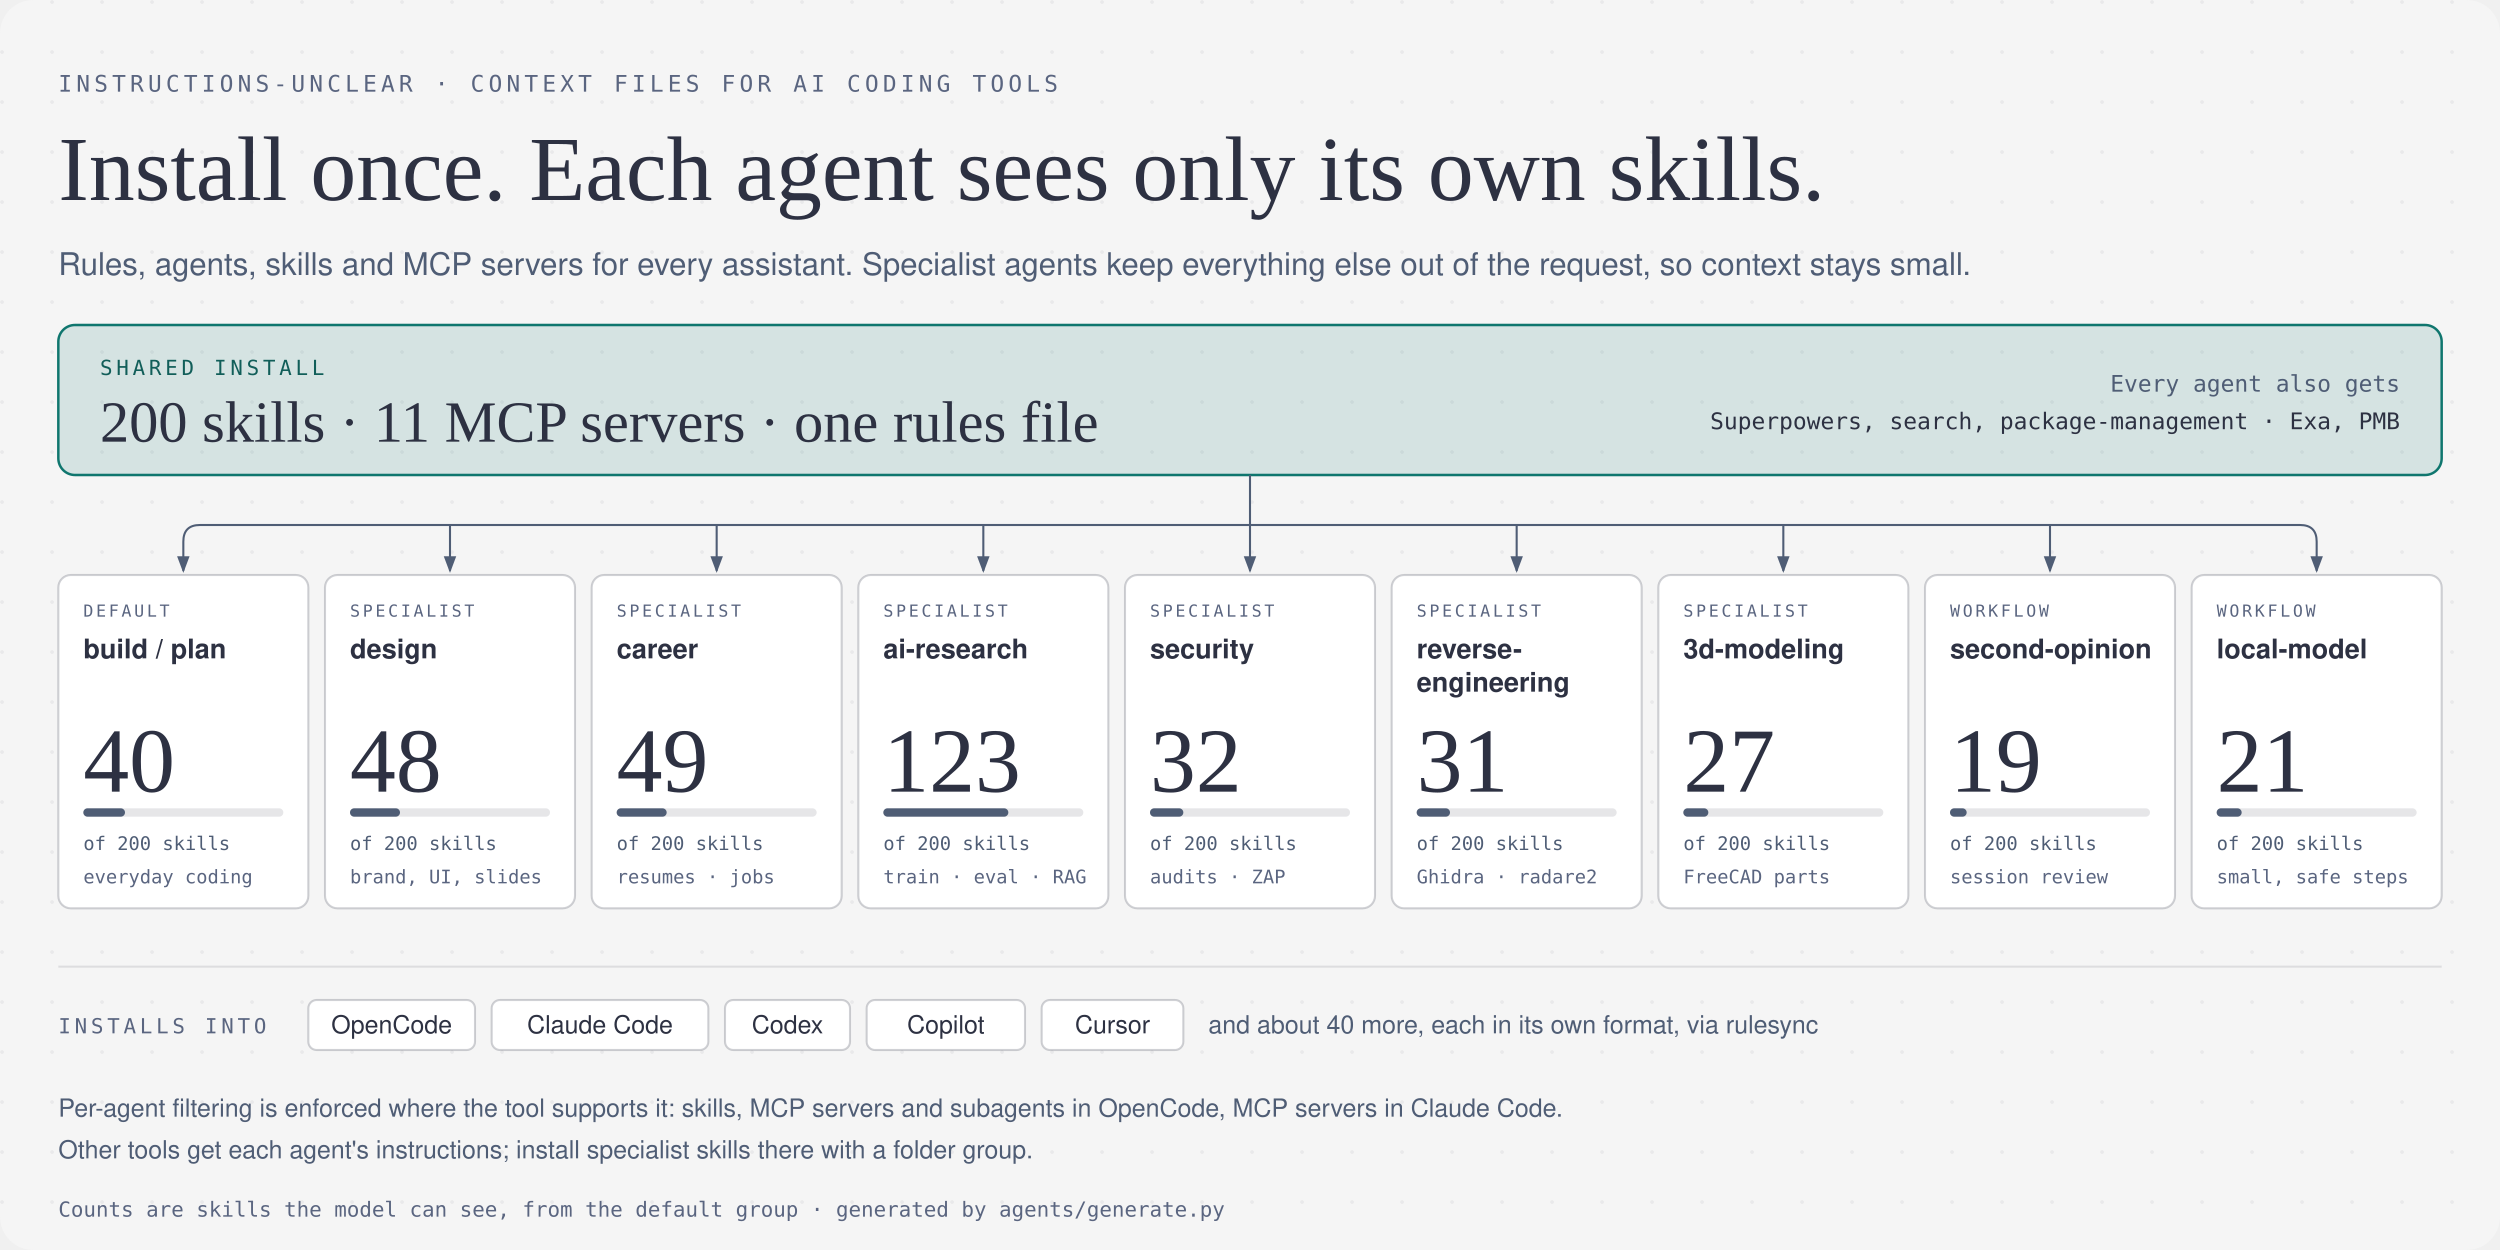
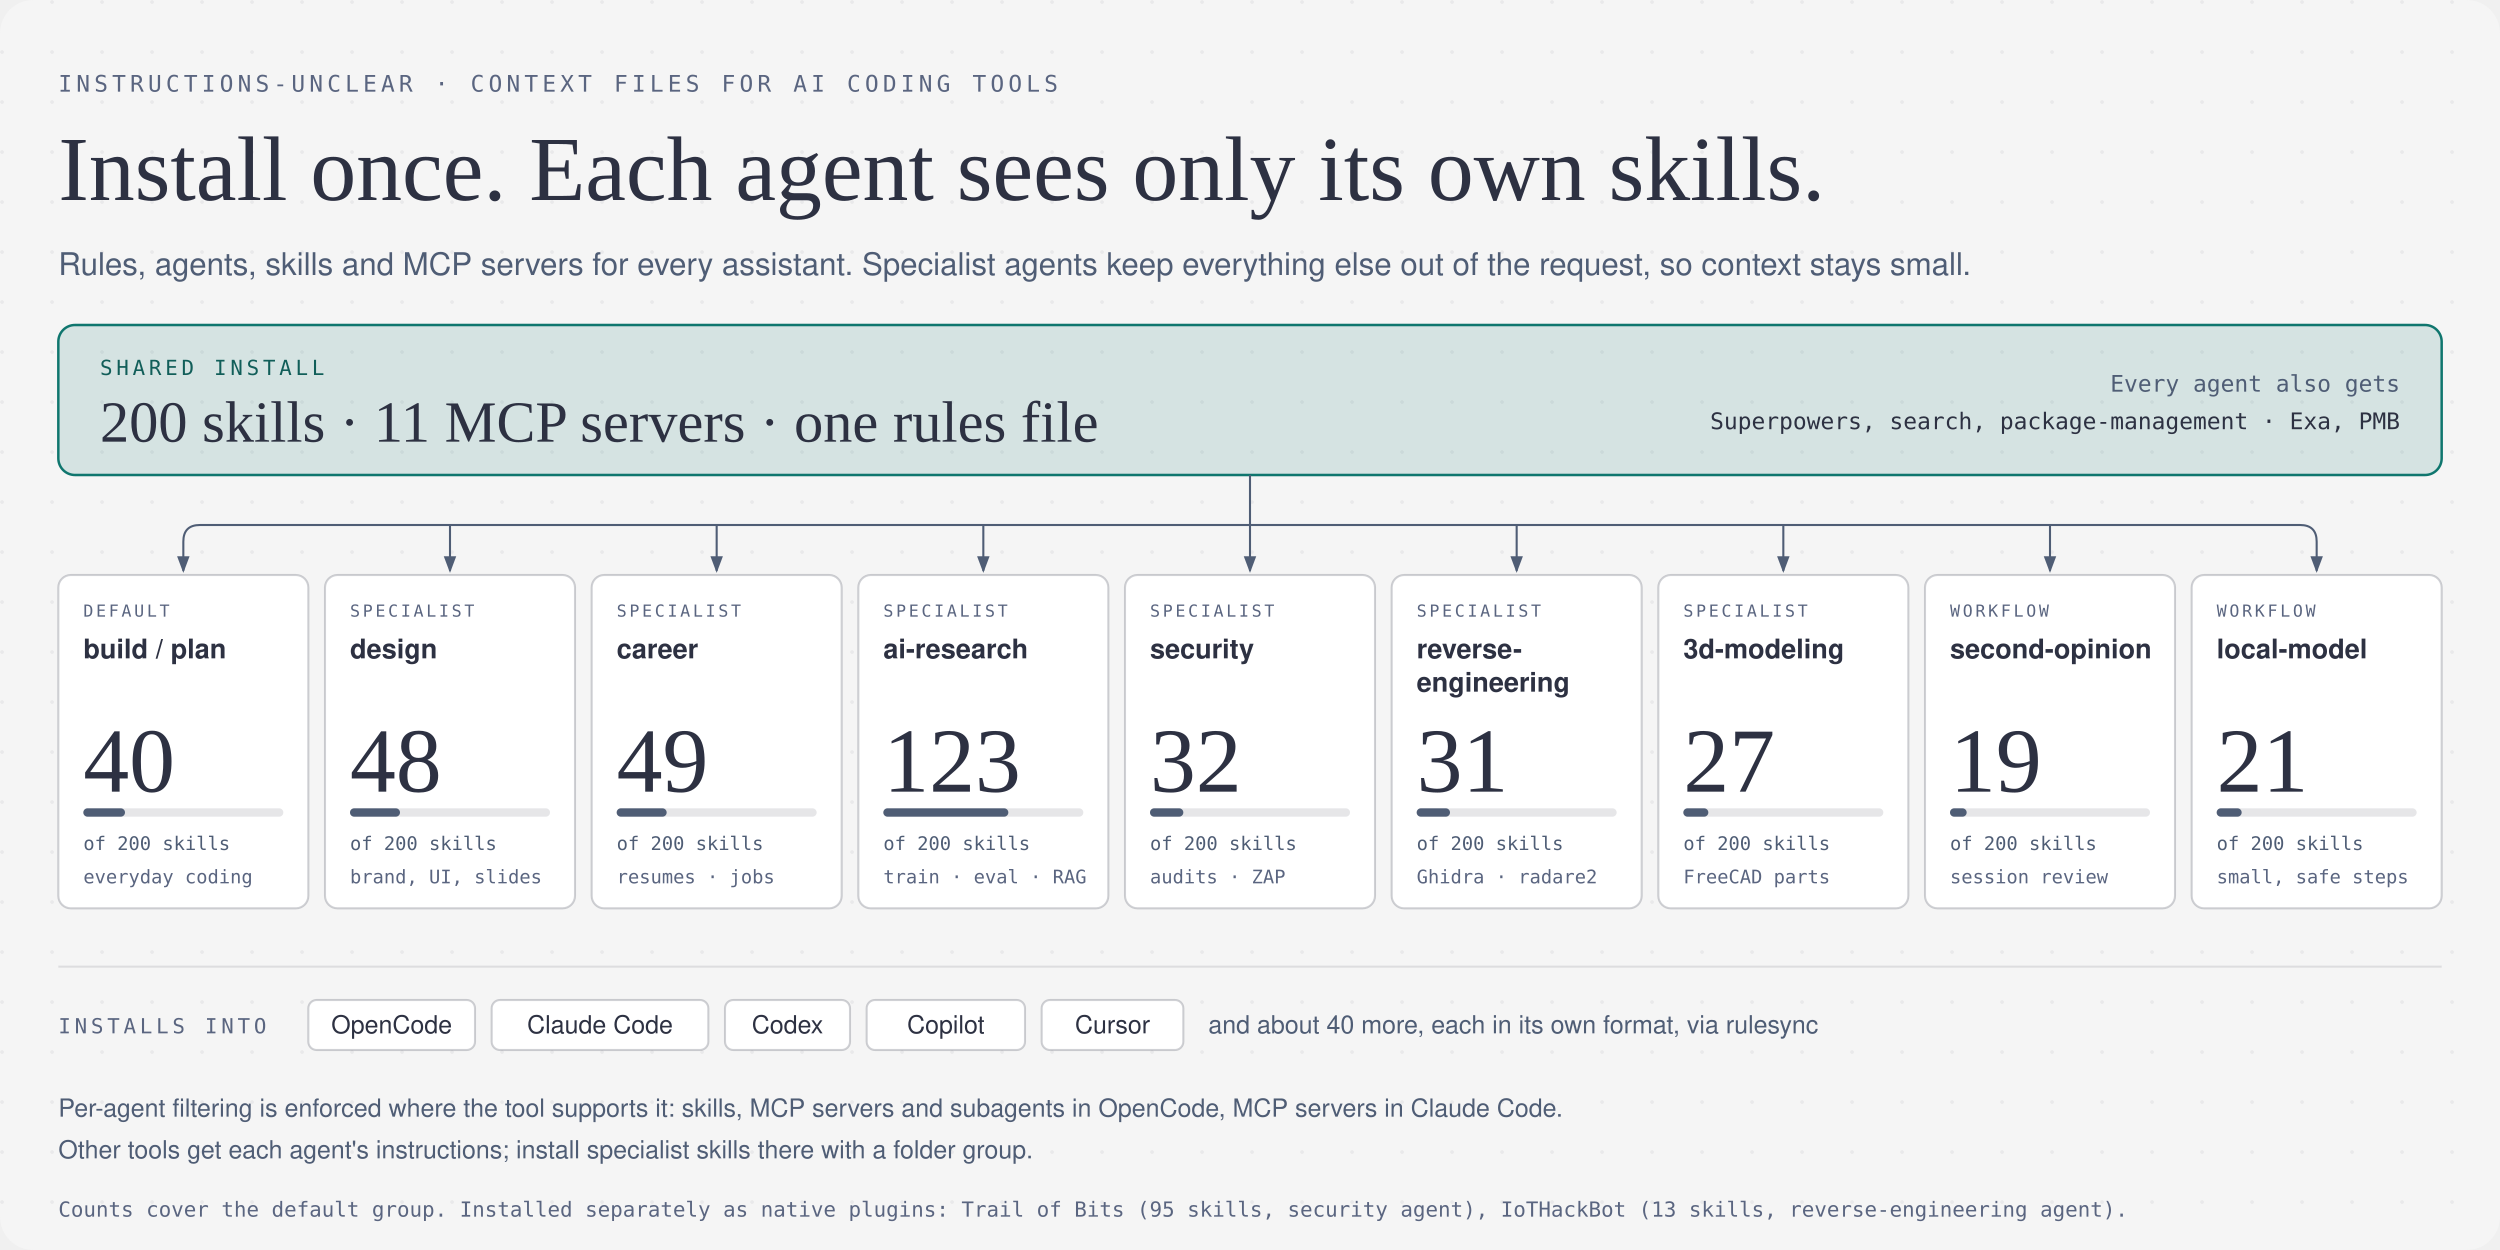
<svg xmlns="http://www.w3.org/2000/svg" viewBox="0 0 1200 600" width="1200" height="600" role="img" aria-labelledby="hero-title hero-desc">
  <defs>
    <pattern id="dots" width="24" height="24" patternUnits="userSpaceOnUse">
      <circle cx="1" cy="1" r="0.9" fill="rgba(45,49,66,0.10)" />
    </pattern>
    <marker id="arrow" markerWidth="8" markerHeight="6" refX="7" refY="3" orient="auto">
      <polygon points="0 0, 8 3, 0 6" fill="#4f5d75" />
    </marker>
  </defs>
  <rect width="1200" height="600" rx="16" fill="#f5f5f5" />
  <rect width="1200" height="600" rx="16" fill="url(#dots)" opacity="0.6" />
  <text x="28" y="44" fill="#5a6580" font-size="11" font-family="'Geist Mono', ui-monospace, SFMono-Regular, Menlo, Consolas, monospace" font-weight="500" letter-spacing="0.18em">INSTRUCTIONS-UNCLEAR · CONTEXT FILES FOR AI CODING TOOLS</text>
  <text x="28" y="96" fill="#2d3142" font-size="44" font-family="'Instrument Serif', Georgia, 'Times New Roman', serif">Install once. Each agent sees only its own skills.</text>
  <text x="28" y="132" fill="#4f5d75" font-size="15" font-family="'Geist', -apple-system, 'Segoe UI', Helvetica, Arial, sans-serif">Rules, agents, skills and MCP servers for every assistant. Specialist agents keep everything else out of the request, so context stays small.</text>
  <rect x="28" y="156" width="1144" height="72" rx="8" fill="rgba(15,118,110,0.14)" stroke="#0f766e" stroke-width="1.2" />
  <text x="48" y="180" fill="#115e59" font-size="10" font-family="'Geist Mono', ui-monospace, SFMono-Regular, Menlo, Consolas, monospace" font-weight="500" letter-spacing="0.18em">SHARED INSTALL</text>
  <text x="48" y="212" fill="#2d3142" font-size="28" font-family="'Instrument Serif', Georgia, 'Times New Roman', serif">200 skills · 11 MCP servers · one rules file</text>
  <text x="1152" y="188" fill="#4f5d75" font-size="11" font-family="'Geist Mono', ui-monospace, SFMono-Regular, Menlo, Consolas, monospace" text-anchor="end">Every agent also gets</text>
  <text x="1152" y="206" fill="#2d3142" font-size="11" font-family="'Geist Mono', ui-monospace, SFMono-Regular, Menlo, Consolas, monospace" text-anchor="end">Superpowers, search, package-management · Exa, PMB</text>
  <path d="M 600,228 V 252" fill="none" stroke="#4f5d75" stroke-width="1" />
  <path d="M 96,252 H 1104" fill="none" stroke="#4f5d75" stroke-width="1" />
  <path d="M 96,252 Q 88,252 88,260 V 274" fill="none" stroke="#4f5d75" stroke-width="1" marker-end="url(#arrow)" />
  <path d="M 216,252 V 274" fill="none" stroke="#4f5d75" stroke-width="1" marker-end="url(#arrow)" />
  <path d="M 344,252 V 274" fill="none" stroke="#4f5d75" stroke-width="1" marker-end="url(#arrow)" />
  <path d="M 472,252 V 274" fill="none" stroke="#4f5d75" stroke-width="1" marker-end="url(#arrow)" />
  <path d="M 600,252 V 274" fill="none" stroke="#4f5d75" stroke-width="1" marker-end="url(#arrow)" />
  <path d="M 728,252 V 274" fill="none" stroke="#4f5d75" stroke-width="1" marker-end="url(#arrow)" />
  <path d="M 856,252 V 274" fill="none" stroke="#4f5d75" stroke-width="1" marker-end="url(#arrow)" />
  <path d="M 984,252 V 274" fill="none" stroke="#4f5d75" stroke-width="1" marker-end="url(#arrow)" />
  <path d="M 1104,252 Q 1112,252 1112,260 V 274" fill="none" stroke="#4f5d75" stroke-width="1" marker-end="url(#arrow)" />
  <rect x="28" y="276" width="120" height="160" rx="6" fill="#ffffff" stroke="rgba(45,49,66,0.22)" stroke-width="1" />
  <text x="40" y="296" fill="#5a6580" font-size="8" font-family="'Geist Mono', ui-monospace, SFMono-Regular, Menlo, Consolas, monospace" font-weight="500" letter-spacing="0.16em">DEFAULT</text>
  <text x="40" y="316" fill="#2d3142" font-size="13" font-family="'Geist', -apple-system, 'Segoe UI', Helvetica, Arial, sans-serif" font-weight="600">build / plan</text>
  <text x="40" y="380" fill="#2d3142" font-size="44" font-family="'Instrument Serif', Georgia, 'Times New Roman', serif">40</text>
  <rect x="40" y="388" width="96" height="4" rx="2" fill="rgba(45,49,66,0.12)" />
  <rect x="40" y="388" width="20" height="4" rx="2" fill="#4f5d75" />
  <text x="40" y="408" fill="#4f5d75" font-size="9" font-family="'Geist Mono', ui-monospace, SFMono-Regular, Menlo, Consolas, monospace">of 200 skills</text>
  <text x="40" y="424" fill="#5a6580" font-size="9" font-family="'Geist Mono', ui-monospace, SFMono-Regular, Menlo, Consolas, monospace">everyday coding</text>
  <rect x="156" y="276" width="120" height="160" rx="6" fill="#ffffff" stroke="rgba(45,49,66,0.22)" stroke-width="1" />
  <text x="168" y="296" fill="#5a6580" font-size="8" font-family="'Geist Mono', ui-monospace, SFMono-Regular, Menlo, Consolas, monospace" font-weight="500" letter-spacing="0.16em">SPECIALIST</text>
  <text x="168" y="316" fill="#2d3142" font-size="13" font-family="'Geist', -apple-system, 'Segoe UI', Helvetica, Arial, sans-serif" font-weight="600">design</text>
  <text x="168" y="380" fill="#2d3142" font-size="44" font-family="'Instrument Serif', Georgia, 'Times New Roman', serif">48</text>
  <rect x="168" y="388" width="96" height="4" rx="2" fill="rgba(45,49,66,0.12)" />
  <rect x="168" y="388" width="24" height="4" rx="2" fill="#4f5d75" />
  <text x="168" y="408" fill="#4f5d75" font-size="9" font-family="'Geist Mono', ui-monospace, SFMono-Regular, Menlo, Consolas, monospace">of 200 skills</text>
  <text x="168" y="424" fill="#5a6580" font-size="9" font-family="'Geist Mono', ui-monospace, SFMono-Regular, Menlo, Consolas, monospace">brand, UI, slides</text>
  <rect x="284" y="276" width="120" height="160" rx="6" fill="#ffffff" stroke="rgba(45,49,66,0.22)" stroke-width="1" />
  <text x="296" y="296" fill="#5a6580" font-size="8" font-family="'Geist Mono', ui-monospace, SFMono-Regular, Menlo, Consolas, monospace" font-weight="500" letter-spacing="0.16em">SPECIALIST</text>
  <text x="296" y="316" fill="#2d3142" font-size="13" font-family="'Geist', -apple-system, 'Segoe UI', Helvetica, Arial, sans-serif" font-weight="600">career</text>
  <text x="296" y="380" fill="#2d3142" font-size="44" font-family="'Instrument Serif', Georgia, 'Times New Roman', serif">49</text>
  <rect x="296" y="388" width="96" height="4" rx="2" fill="rgba(45,49,66,0.12)" />
  <rect x="296" y="388" width="24" height="4" rx="2" fill="#4f5d75" />
  <text x="296" y="408" fill="#4f5d75" font-size="9" font-family="'Geist Mono', ui-monospace, SFMono-Regular, Menlo, Consolas, monospace">of 200 skills</text>
  <text x="296" y="424" fill="#5a6580" font-size="9" font-family="'Geist Mono', ui-monospace, SFMono-Regular, Menlo, Consolas, monospace">resumes · jobs</text>
  <rect x="412" y="276" width="120" height="160" rx="6" fill="#ffffff" stroke="rgba(45,49,66,0.22)" stroke-width="1" />
  <text x="424" y="296" fill="#5a6580" font-size="8" font-family="'Geist Mono', ui-monospace, SFMono-Regular, Menlo, Consolas, monospace" font-weight="500" letter-spacing="0.16em">SPECIALIST</text>
  <text x="424" y="316" fill="#2d3142" font-size="13" font-family="'Geist', -apple-system, 'Segoe UI', Helvetica, Arial, sans-serif" font-weight="600">ai-research</text>
  <text x="424" y="380" fill="#2d3142" font-size="44" font-family="'Instrument Serif', Georgia, 'Times New Roman', serif">123</text>
  <rect x="424" y="388" width="96" height="4" rx="2" fill="rgba(45,49,66,0.12)" />
  <rect x="424" y="388" width="60" height="4" rx="2" fill="#4f5d75" />
  <text x="424" y="408" fill="#4f5d75" font-size="9" font-family="'Geist Mono', ui-monospace, SFMono-Regular, Menlo, Consolas, monospace">of 200 skills</text>
  <text x="424" y="424" fill="#5a6580" font-size="9" font-family="'Geist Mono', ui-monospace, SFMono-Regular, Menlo, Consolas, monospace">train · eval · RAG</text>
  <rect x="540" y="276" width="120" height="160" rx="6" fill="#ffffff" stroke="rgba(45,49,66,0.22)" stroke-width="1" />
  <text x="552" y="296" fill="#5a6580" font-size="8" font-family="'Geist Mono', ui-monospace, SFMono-Regular, Menlo, Consolas, monospace" font-weight="500" letter-spacing="0.16em">SPECIALIST</text>
  <text x="552" y="316" fill="#2d3142" font-size="13" font-family="'Geist', -apple-system, 'Segoe UI', Helvetica, Arial, sans-serif" font-weight="600">security</text>
  <text x="552" y="380" fill="#2d3142" font-size="44" font-family="'Instrument Serif', Georgia, 'Times New Roman', serif">32</text>
  <rect x="552" y="388" width="96" height="4" rx="2" fill="rgba(45,49,66,0.12)" />
  <rect x="552" y="388" width="16" height="4" rx="2" fill="#4f5d75" />
  <text x="552" y="408" fill="#4f5d75" font-size="9" font-family="'Geist Mono', ui-monospace, SFMono-Regular, Menlo, Consolas, monospace">of 200 skills</text>
  <text x="552" y="424" fill="#5a6580" font-size="9" font-family="'Geist Mono', ui-monospace, SFMono-Regular, Menlo, Consolas, monospace">audits · ZAP</text>
  <rect x="668" y="276" width="120" height="160" rx="6" fill="#ffffff" stroke="rgba(45,49,66,0.22)" stroke-width="1" />
  <text x="680" y="296" fill="#5a6580" font-size="8" font-family="'Geist Mono', ui-monospace, SFMono-Regular, Menlo, Consolas, monospace" font-weight="500" letter-spacing="0.16em">SPECIALIST</text>
  <text x="680" y="316" fill="#2d3142" font-size="13" font-family="'Geist', -apple-system, 'Segoe UI', Helvetica, Arial, sans-serif" font-weight="600">reverse-</text>
  <text x="680" y="332" fill="#2d3142" font-size="13" font-family="'Geist', -apple-system, 'Segoe UI', Helvetica, Arial, sans-serif" font-weight="600">engineering</text>
  <text x="680" y="380" fill="#2d3142" font-size="44" font-family="'Instrument Serif', Georgia, 'Times New Roman', serif">31</text>
  <rect x="680" y="388" width="96" height="4" rx="2" fill="rgba(45,49,66,0.12)" />
  <rect x="680" y="388" width="16" height="4" rx="2" fill="#4f5d75" />
  <text x="680" y="408" fill="#4f5d75" font-size="9" font-family="'Geist Mono', ui-monospace, SFMono-Regular, Menlo, Consolas, monospace">of 200 skills</text>
  <text x="680" y="424" fill="#5a6580" font-size="9" font-family="'Geist Mono', ui-monospace, SFMono-Regular, Menlo, Consolas, monospace">Ghidra · radare2</text>
  <rect x="796" y="276" width="120" height="160" rx="6" fill="#ffffff" stroke="rgba(45,49,66,0.22)" stroke-width="1" />
  <text x="808" y="296" fill="#5a6580" font-size="8" font-family="'Geist Mono', ui-monospace, SFMono-Regular, Menlo, Consolas, monospace" font-weight="500" letter-spacing="0.16em">SPECIALIST</text>
  <text x="808" y="316" fill="#2d3142" font-size="13" font-family="'Geist', -apple-system, 'Segoe UI', Helvetica, Arial, sans-serif" font-weight="600">3d-modeling</text>
  <text x="808" y="380" fill="#2d3142" font-size="44" font-family="'Instrument Serif', Georgia, 'Times New Roman', serif">27</text>
  <rect x="808" y="388" width="96" height="4" rx="2" fill="rgba(45,49,66,0.12)" />
  <rect x="808" y="388" width="12" height="4" rx="2" fill="#4f5d75" />
  <text x="808" y="408" fill="#4f5d75" font-size="9" font-family="'Geist Mono', ui-monospace, SFMono-Regular, Menlo, Consolas, monospace">of 200 skills</text>
  <text x="808" y="424" fill="#5a6580" font-size="9" font-family="'Geist Mono', ui-monospace, SFMono-Regular, Menlo, Consolas, monospace">FreeCAD parts</text>
  <rect x="924" y="276" width="120" height="160" rx="6" fill="#ffffff" stroke="rgba(45,49,66,0.22)" stroke-width="1" />
  <text x="936" y="296" fill="#5a6580" font-size="8" font-family="'Geist Mono', ui-monospace, SFMono-Regular, Menlo, Consolas, monospace" font-weight="500" letter-spacing="0.16em">WORKFLOW</text>
  <text x="936" y="316" fill="#2d3142" font-size="13" font-family="'Geist', -apple-system, 'Segoe UI', Helvetica, Arial, sans-serif" font-weight="600">second-opinion</text>
  <text x="936" y="380" fill="#2d3142" font-size="44" font-family="'Instrument Serif', Georgia, 'Times New Roman', serif">19</text>
  <rect x="936" y="388" width="96" height="4" rx="2" fill="rgba(45,49,66,0.12)" />
  <rect x="936" y="388" width="8" height="4" rx="2" fill="#4f5d75" />
  <text x="936" y="408" fill="#4f5d75" font-size="9" font-family="'Geist Mono', ui-monospace, SFMono-Regular, Menlo, Consolas, monospace">of 200 skills</text>
  <text x="936" y="424" fill="#5a6580" font-size="9" font-family="'Geist Mono', ui-monospace, SFMono-Regular, Menlo, Consolas, monospace">session review</text>
  <rect x="1052" y="276" width="120" height="160" rx="6" fill="#ffffff" stroke="rgba(45,49,66,0.22)" stroke-width="1" />
  <text x="1064" y="296" fill="#5a6580" font-size="8" font-family="'Geist Mono', ui-monospace, SFMono-Regular, Menlo, Consolas, monospace" font-weight="500" letter-spacing="0.16em">WORKFLOW</text>
  <text x="1064" y="316" fill="#2d3142" font-size="13" font-family="'Geist', -apple-system, 'Segoe UI', Helvetica, Arial, sans-serif" font-weight="600">local-model</text>
  <text x="1064" y="380" fill="#2d3142" font-size="44" font-family="'Instrument Serif', Georgia, 'Times New Roman', serif">21</text>
  <rect x="1064" y="388" width="96" height="4" rx="2" fill="rgba(45,49,66,0.12)" />
  <rect x="1064" y="388" width="12" height="4" rx="2" fill="#4f5d75" />
  <text x="1064" y="408" fill="#4f5d75" font-size="9" font-family="'Geist Mono', ui-monospace, SFMono-Regular, Menlo, Consolas, monospace">of 200 skills</text>
  <text x="1064" y="424" fill="#5a6580" font-size="9" font-family="'Geist Mono', ui-monospace, SFMono-Regular, Menlo, Consolas, monospace">small, safe steps</text>
  <line x1="28" y1="464" x2="1172" y2="464" stroke="rgba(45,49,66,0.12)" stroke-width="1" />
  <text x="28" y="496" fill="#5a6580" font-size="10" font-family="'Geist Mono', ui-monospace, SFMono-Regular, Menlo, Consolas, monospace" font-weight="500" letter-spacing="0.18em">INSTALLS INTO</text>
  <rect x="148" y="480" width="80" height="24" rx="4" fill="#ffffff" stroke="rgba(45,49,66,0.22)" stroke-width="1" />
  <text x="188" y="496" fill="#2d3142" font-size="12" font-family="'Geist', -apple-system, 'Segoe UI', Helvetica, Arial, sans-serif" font-weight="500" text-anchor="middle">OpenCode</text>
  <rect x="236" y="480" width="104" height="24" rx="4" fill="#ffffff" stroke="rgba(45,49,66,0.22)" stroke-width="1" />
  <text x="288" y="496" fill="#2d3142" font-size="12" font-family="'Geist', -apple-system, 'Segoe UI', Helvetica, Arial, sans-serif" font-weight="500" text-anchor="middle">Claude Code</text>
  <rect x="348" y="480" width="60" height="24" rx="4" fill="#ffffff" stroke="rgba(45,49,66,0.22)" stroke-width="1" />
  <text x="378" y="496" fill="#2d3142" font-size="12" font-family="'Geist', -apple-system, 'Segoe UI', Helvetica, Arial, sans-serif" font-weight="500" text-anchor="middle">Codex</text>
  <rect x="416" y="480" width="76" height="24" rx="4" fill="#ffffff" stroke="rgba(45,49,66,0.22)" stroke-width="1" />
  <text x="454" y="496" fill="#2d3142" font-size="12" font-family="'Geist', -apple-system, 'Segoe UI', Helvetica, Arial, sans-serif" font-weight="500" text-anchor="middle">Copilot</text>
  <rect x="500" y="480" width="68" height="24" rx="4" fill="#ffffff" stroke="rgba(45,49,66,0.22)" stroke-width="1" />
  <text x="534" y="496" fill="#2d3142" font-size="12" font-family="'Geist', -apple-system, 'Segoe UI', Helvetica, Arial, sans-serif" font-weight="500" text-anchor="middle">Cursor</text>
  <text x="580" y="496" fill="#4f5d75" font-size="12" font-family="'Geist', -apple-system, 'Segoe UI', Helvetica, Arial, sans-serif">and about 40 more, each in its own format, via rulesync</text>
  <text x="28" y="536" fill="#4f5d75" font-size="12" font-family="'Geist', -apple-system, 'Segoe UI', Helvetica, Arial, sans-serif">Per-agent filtering is enforced where the tool supports it: skills, MCP servers and subagents in OpenCode, MCP servers in Claude Code.</text>
  <text x="28" y="556" fill="#4f5d75" font-size="12" font-family="'Geist', -apple-system, 'Segoe UI', Helvetica, Arial, sans-serif">Other tools get each agent's instructions; install specialist skills there with a folder group.</text>
-   <text x="28" y="584" fill="#5a6580" font-size="10" font-family="'Geist Mono', ui-monospace, SFMono-Regular, Menlo, Consolas, monospace">Counts are skills the model can see, from the default group · generated by agents/generate.py</text>
+   <text x="28" y="584" fill="#5a6580" font-size="10" font-family="'Geist Mono', ui-monospace, SFMono-Regular, Menlo, Consolas, monospace">Counts cover the default group. Installed separately as native plugins: Trail of Bits (95 skills, security agent), IoTHackBot (13 skills, reverse-engineering agent).</text>
</svg>
